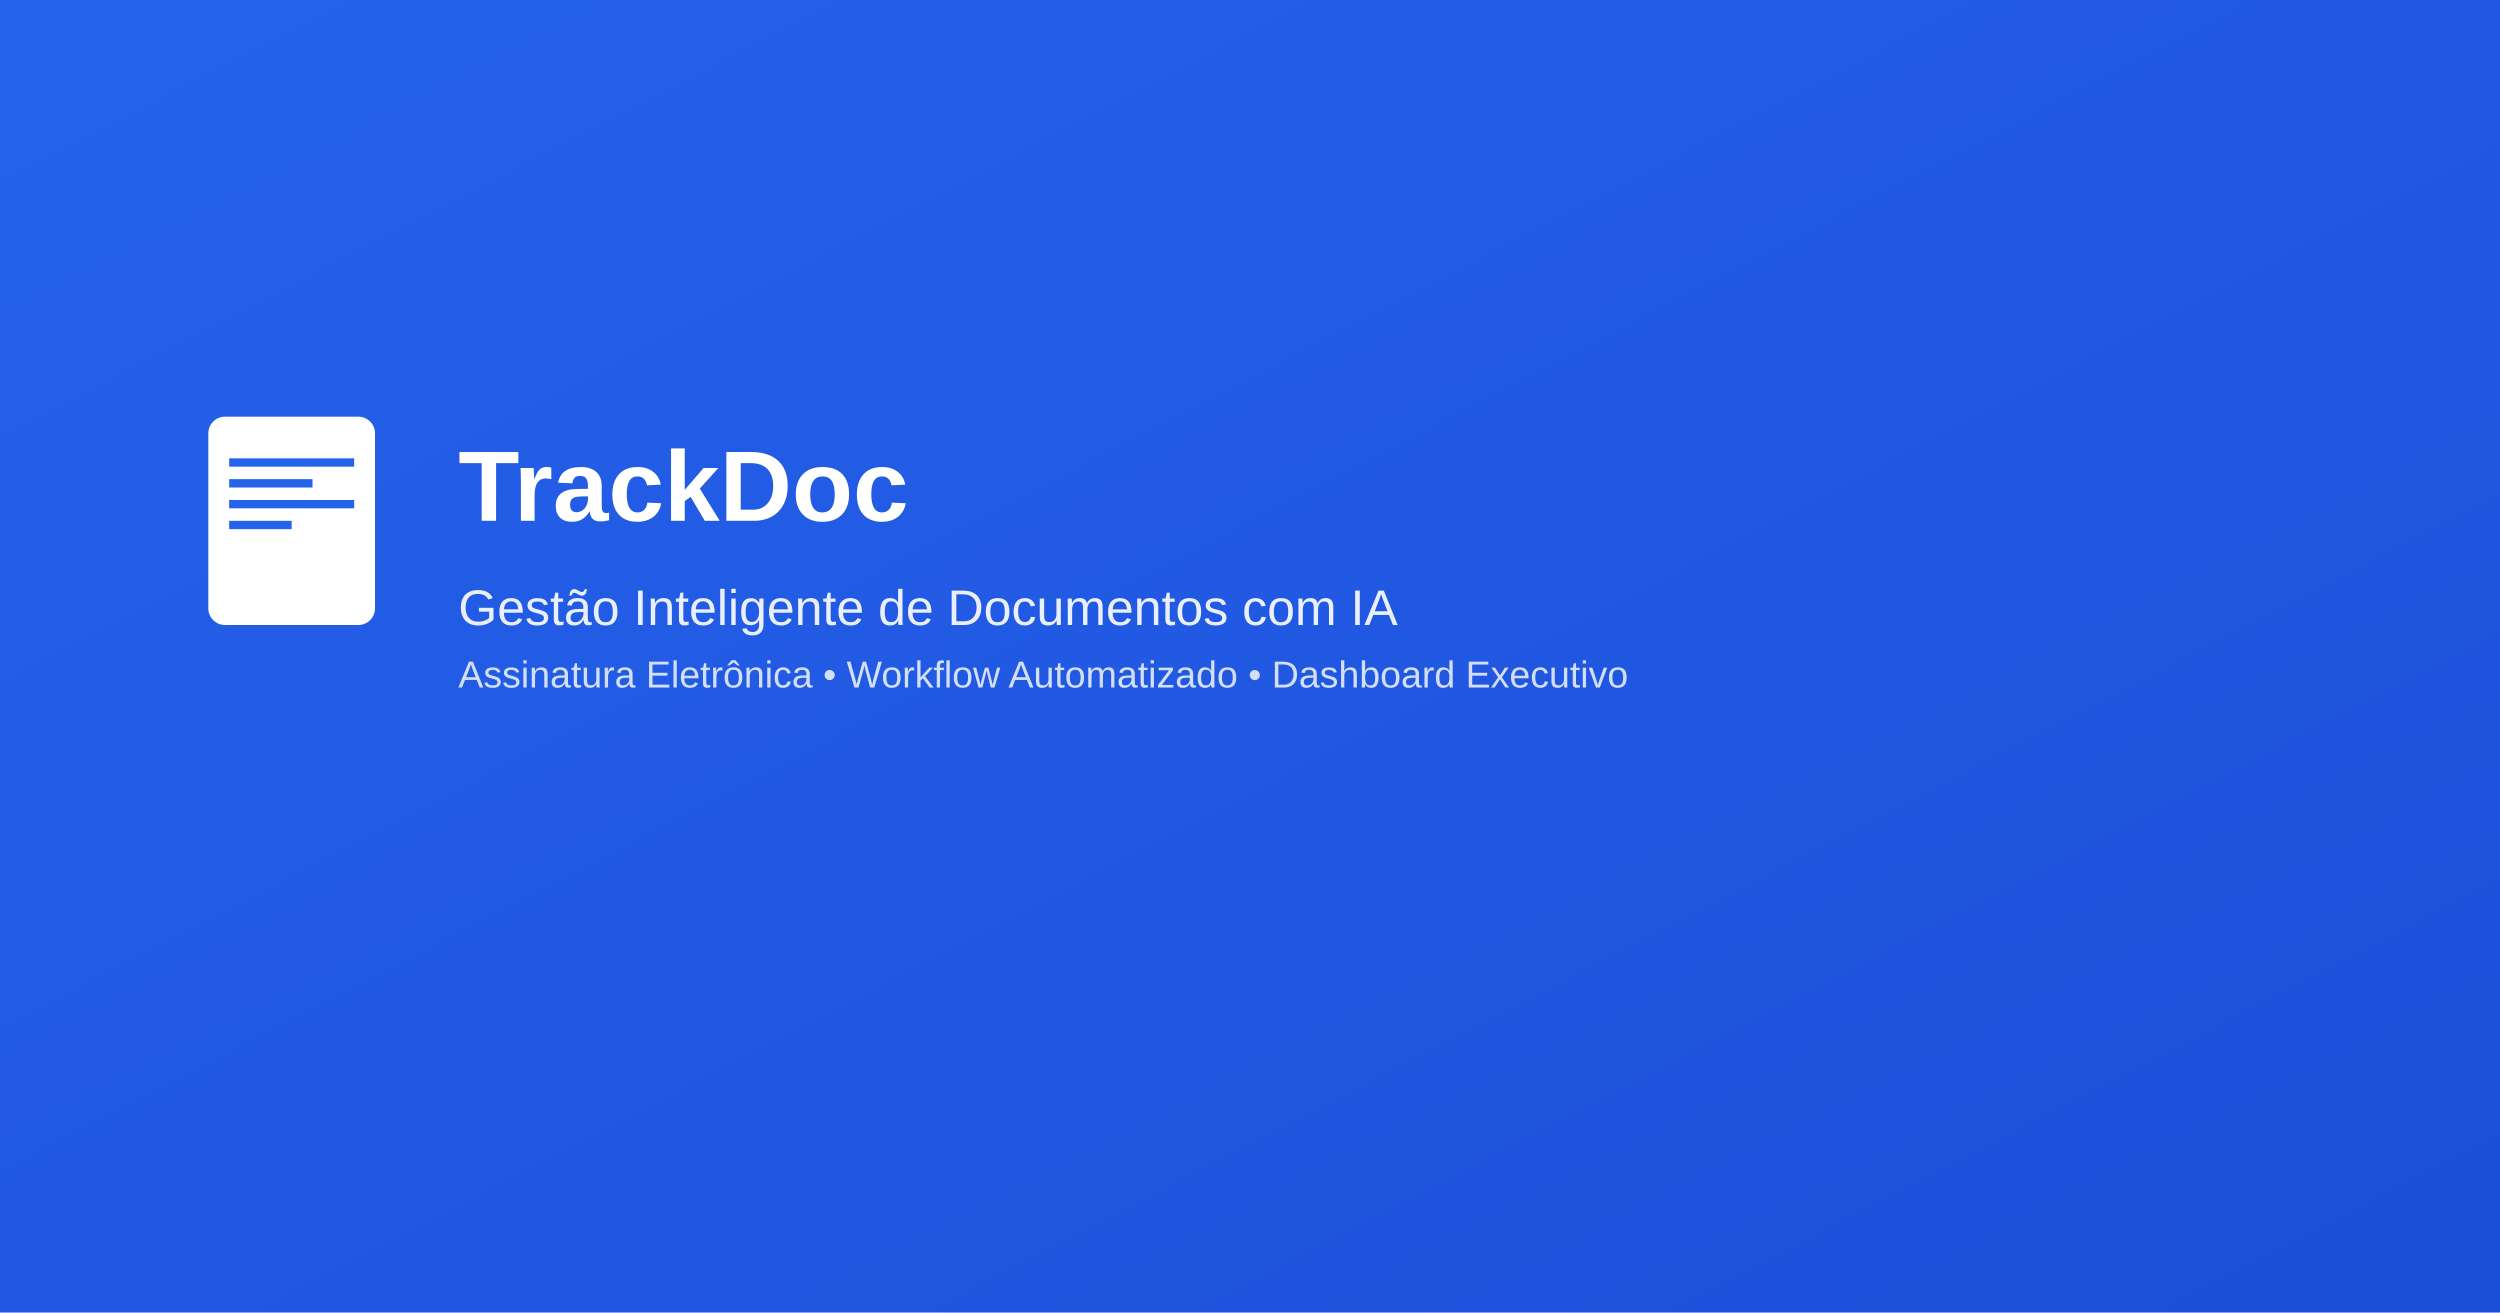
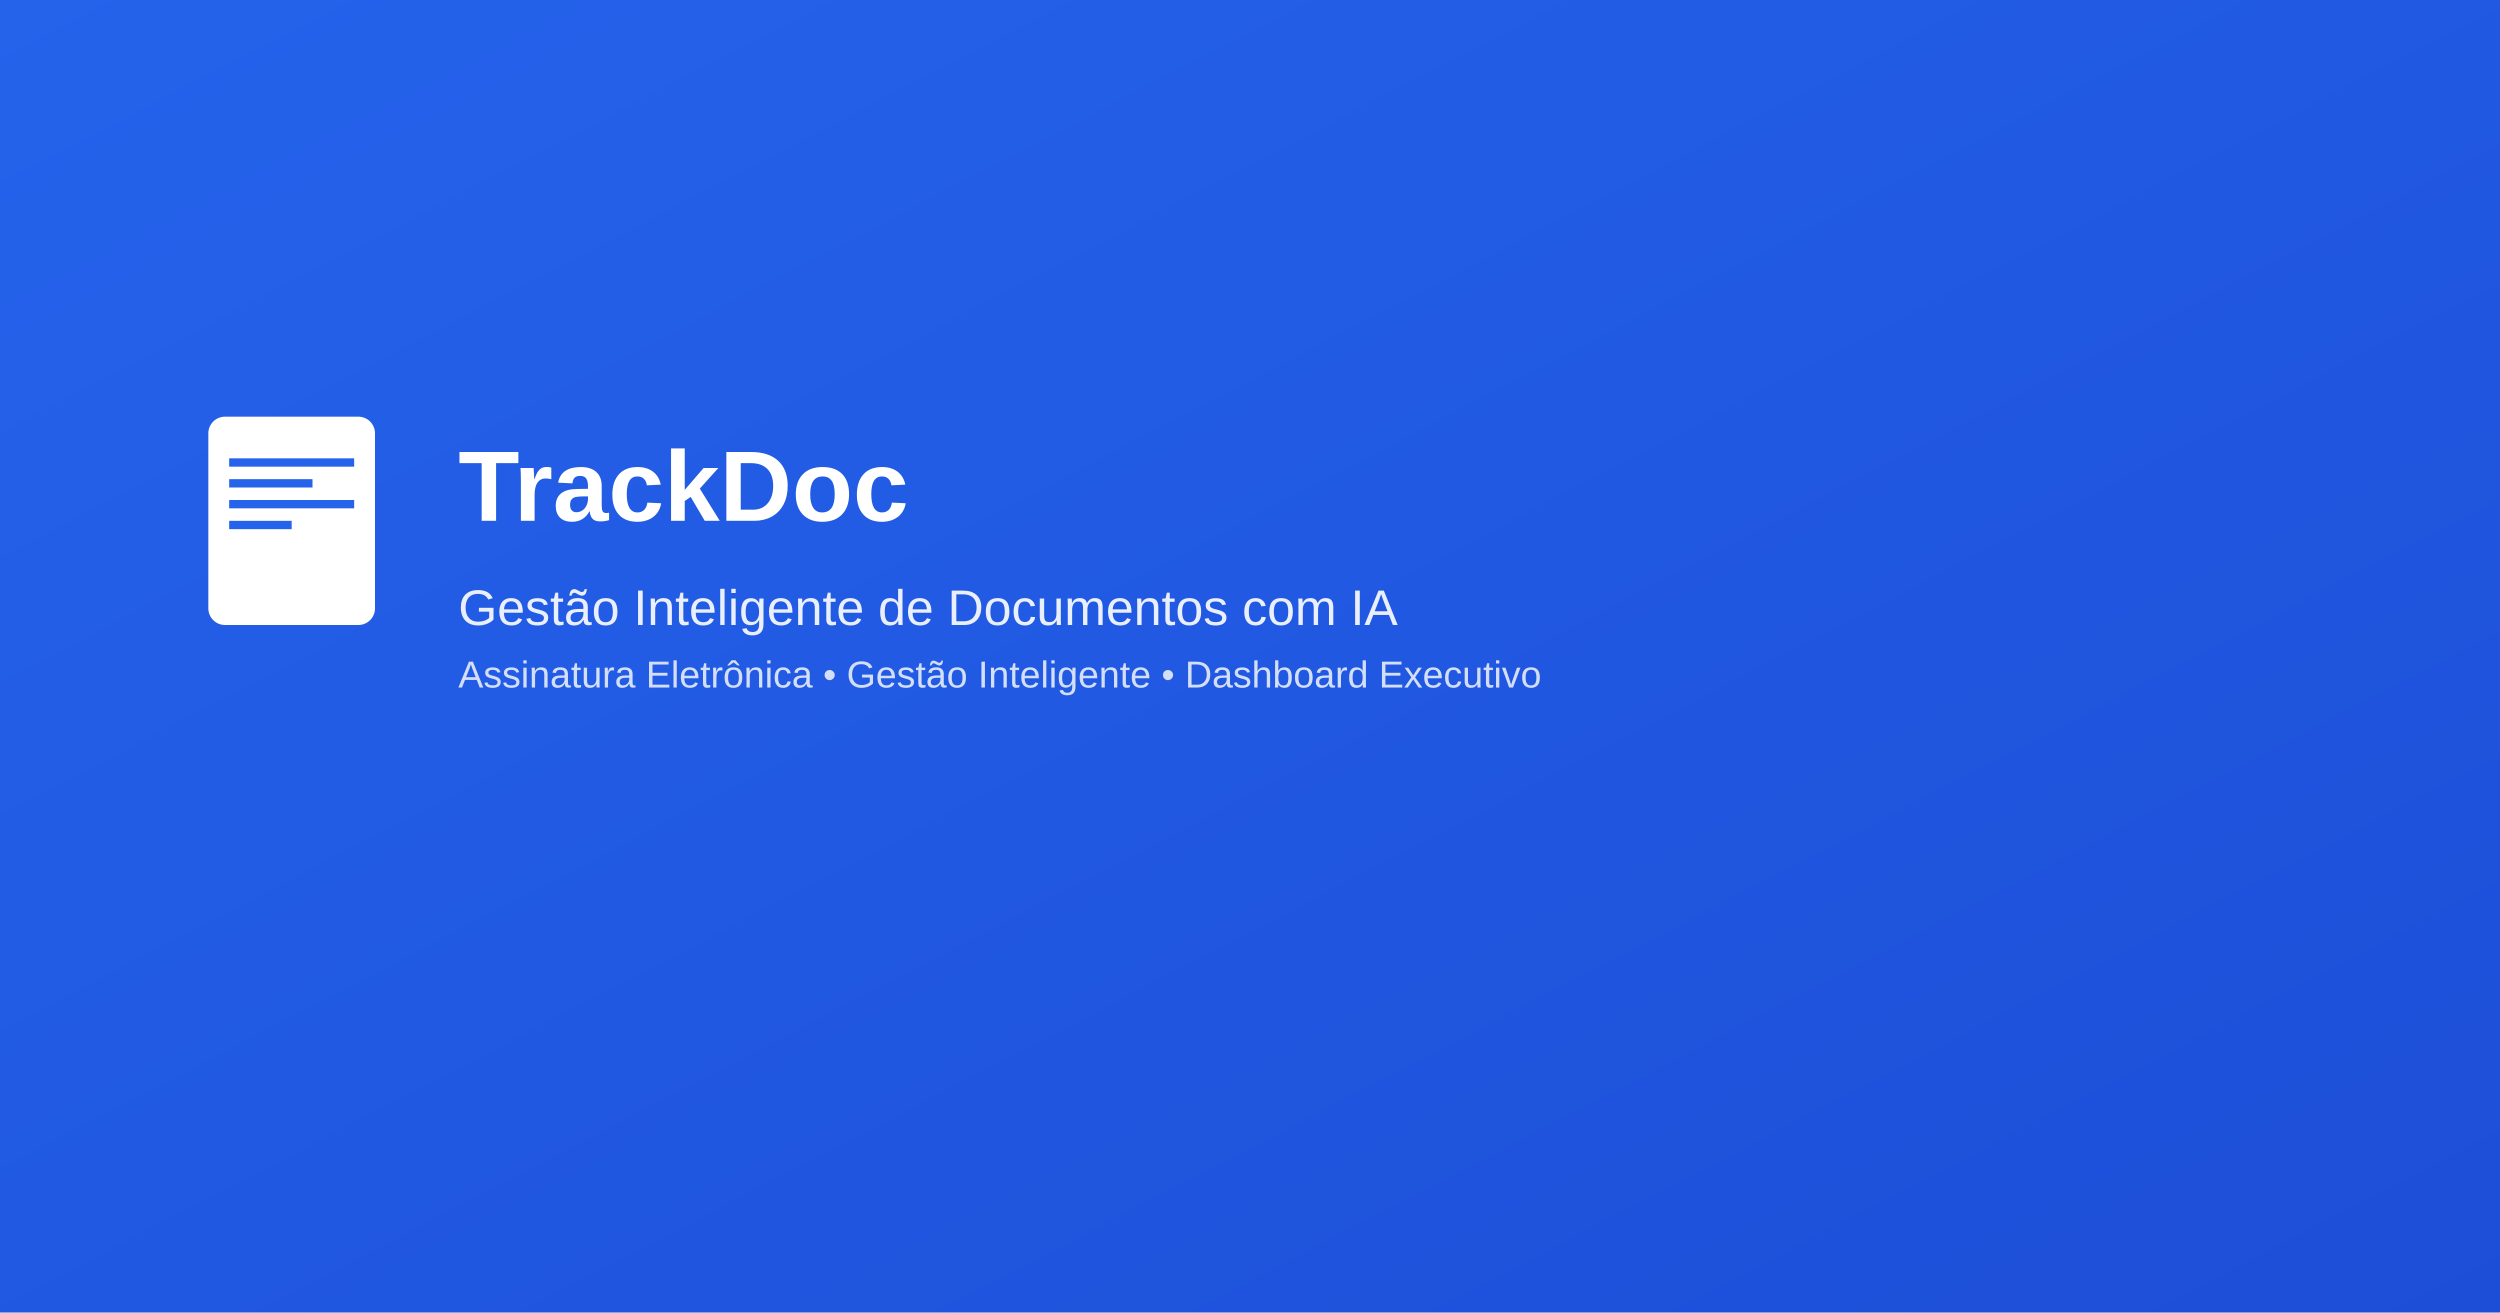
<svg xmlns="http://www.w3.org/2000/svg" width="1200" height="630" viewBox="0 0 1200 630" fill="none">
  <defs>
    <linearGradient id="bg" x1="0%" y1="0%" x2="100%" y2="100%">
      <stop offset="0%" style="stop-color:#2563eb;stop-opacity:1" />
      <stop offset="100%" style="stop-color:#1d4ed8;stop-opacity:1" />
    </linearGradient>
  </defs>
  <rect width="1200" height="630" fill="url(#bg)" />
  <g transform="translate(100, 200)">
    <rect x="0" y="0" width="80" height="100" rx="8" fill="white" />
    <rect x="10" y="20" width="60" height="4" fill="#2563eb" />
    <rect x="10" y="30" width="40" height="4" fill="#2563eb" />
    <rect x="10" y="40" width="60" height="4" fill="#2563eb" />
    <rect x="10" y="50" width="30" height="4" fill="#2563eb" />
    <path d="M20 70L30 80L60 50" stroke="white" stroke-width="4" stroke-linecap="round" stroke-linejoin="round" />
  </g>
  <text x="220" y="250" font-family="Arial, sans-serif" font-size="48" font-weight="bold" fill="white">
    TrackDoc
  </text>
  <text x="220" y="300" font-family="Arial, sans-serif" font-size="24" fill="white" opacity="0.9">
    Gestão Inteligente de Documentos com IA
  </text>
  <text x="220" y="330" font-family="Arial, sans-serif" font-size="18" fill="white" opacity="0.8">
-     Assinatura Eletrônica • Workflow Automatizado • Dashboard Executivo
+     Assinatura Eletrônica • Gestão Inteligente • Dashboard Executivo
  </text>
</svg>
